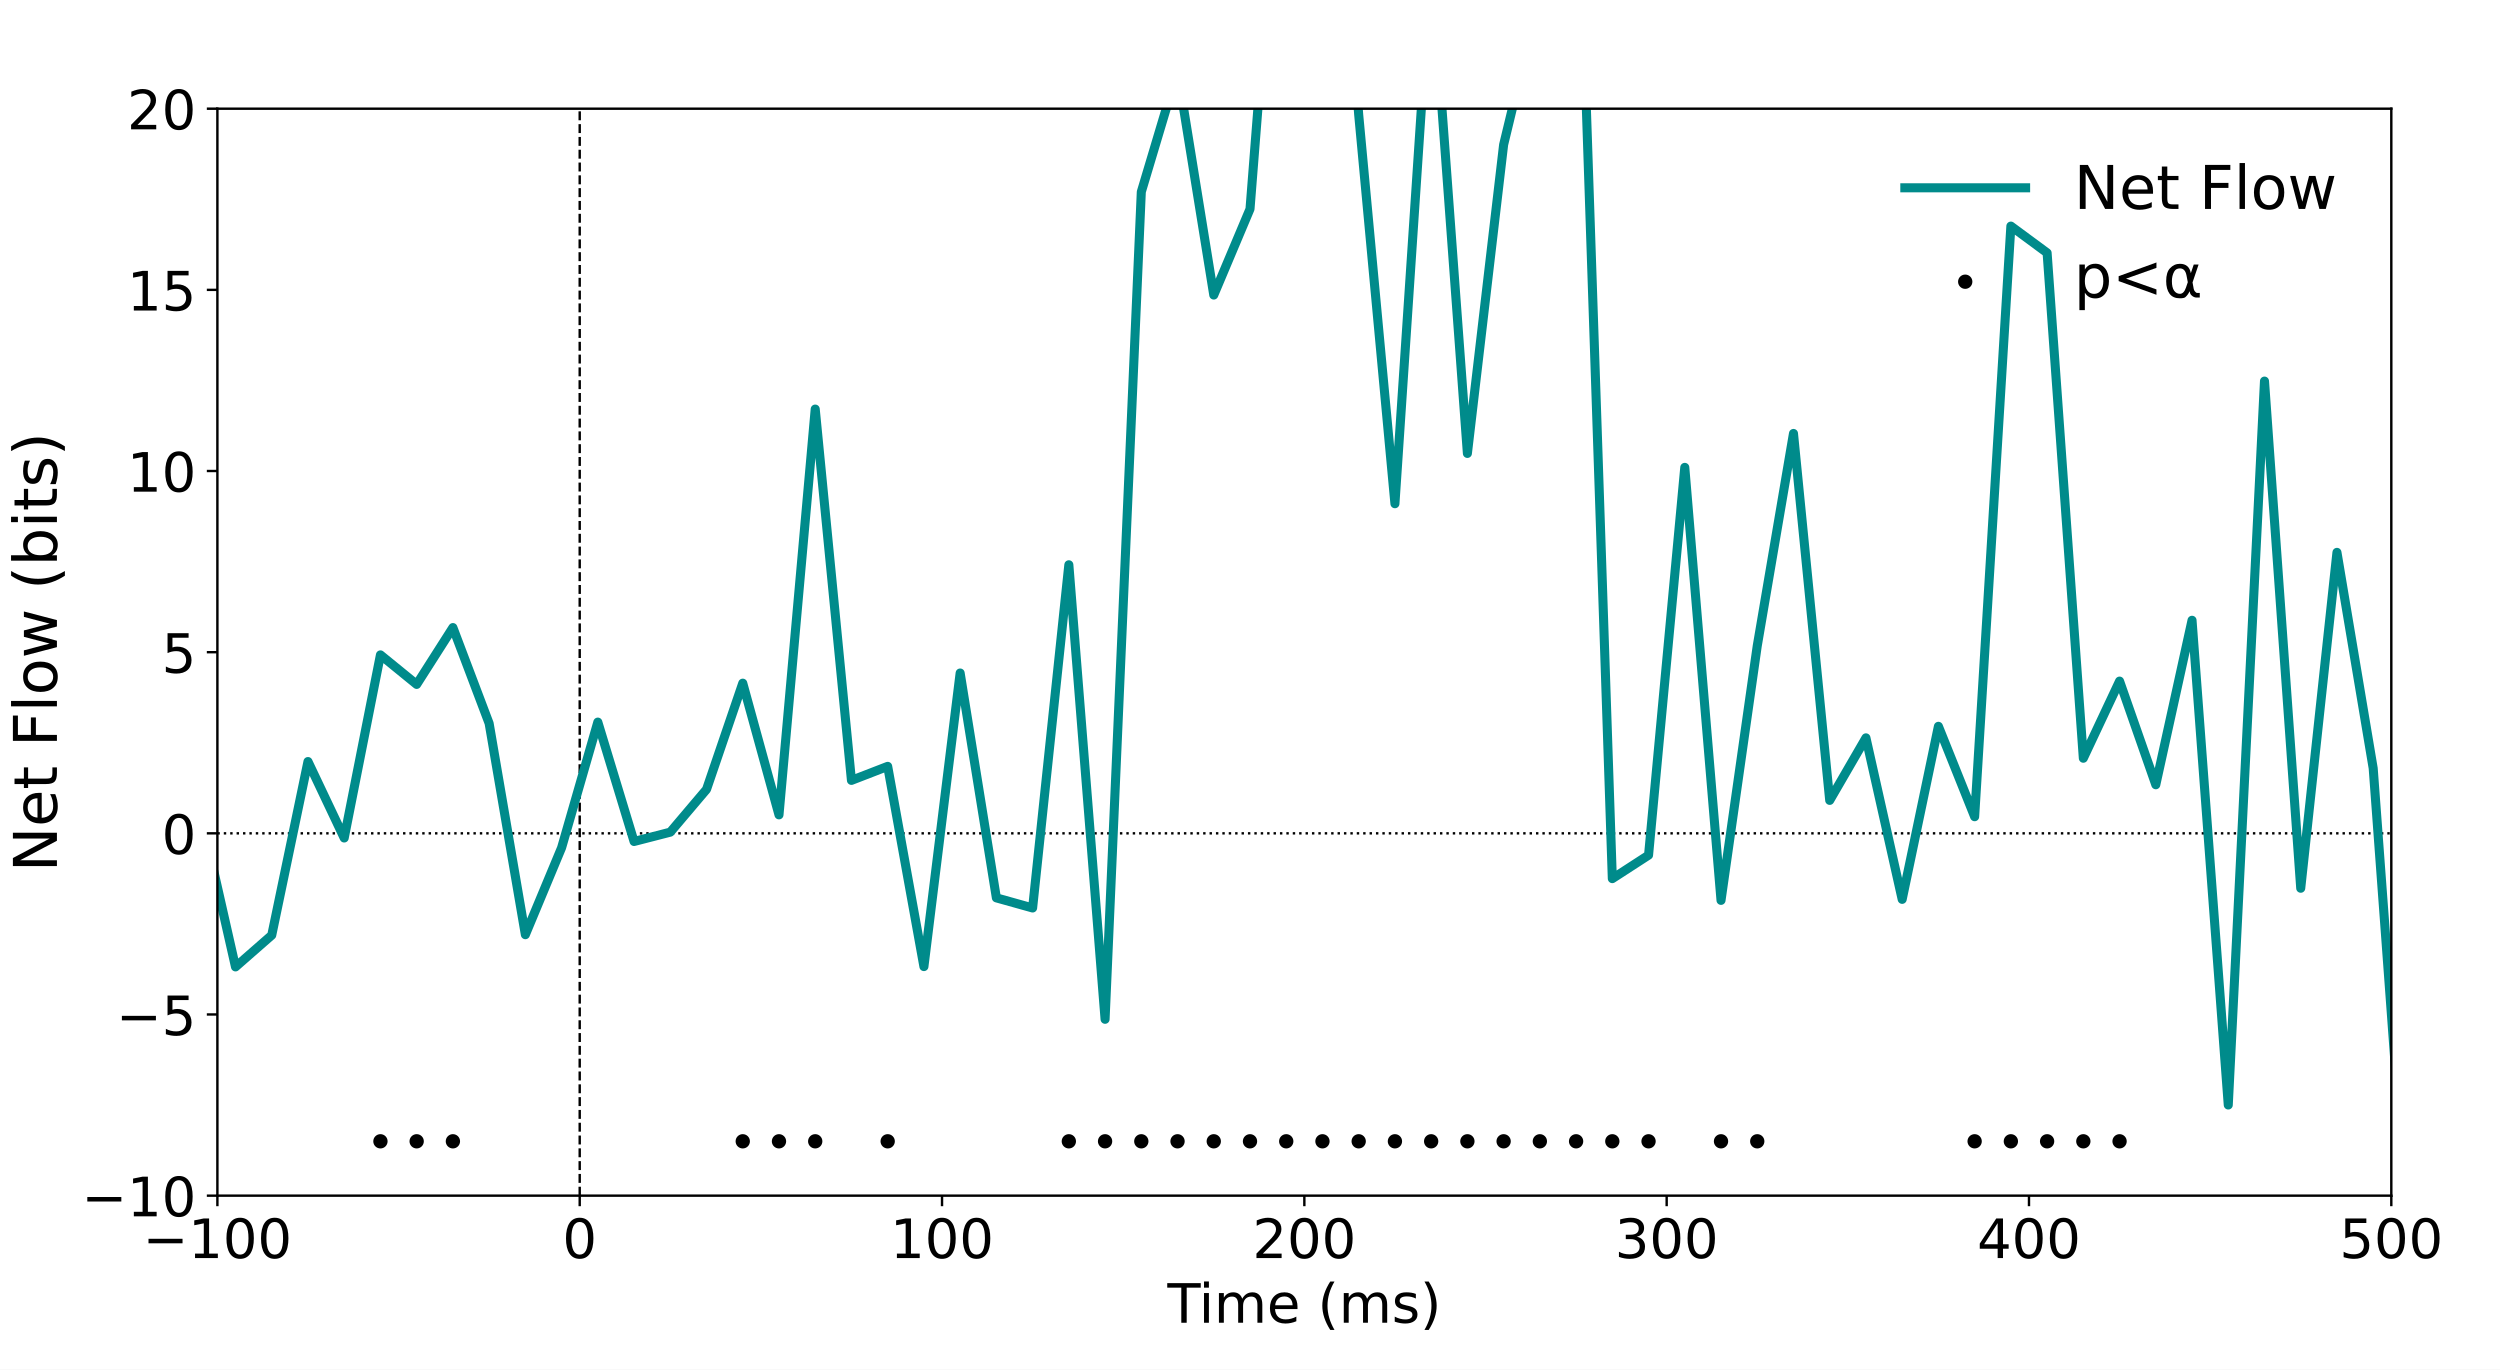
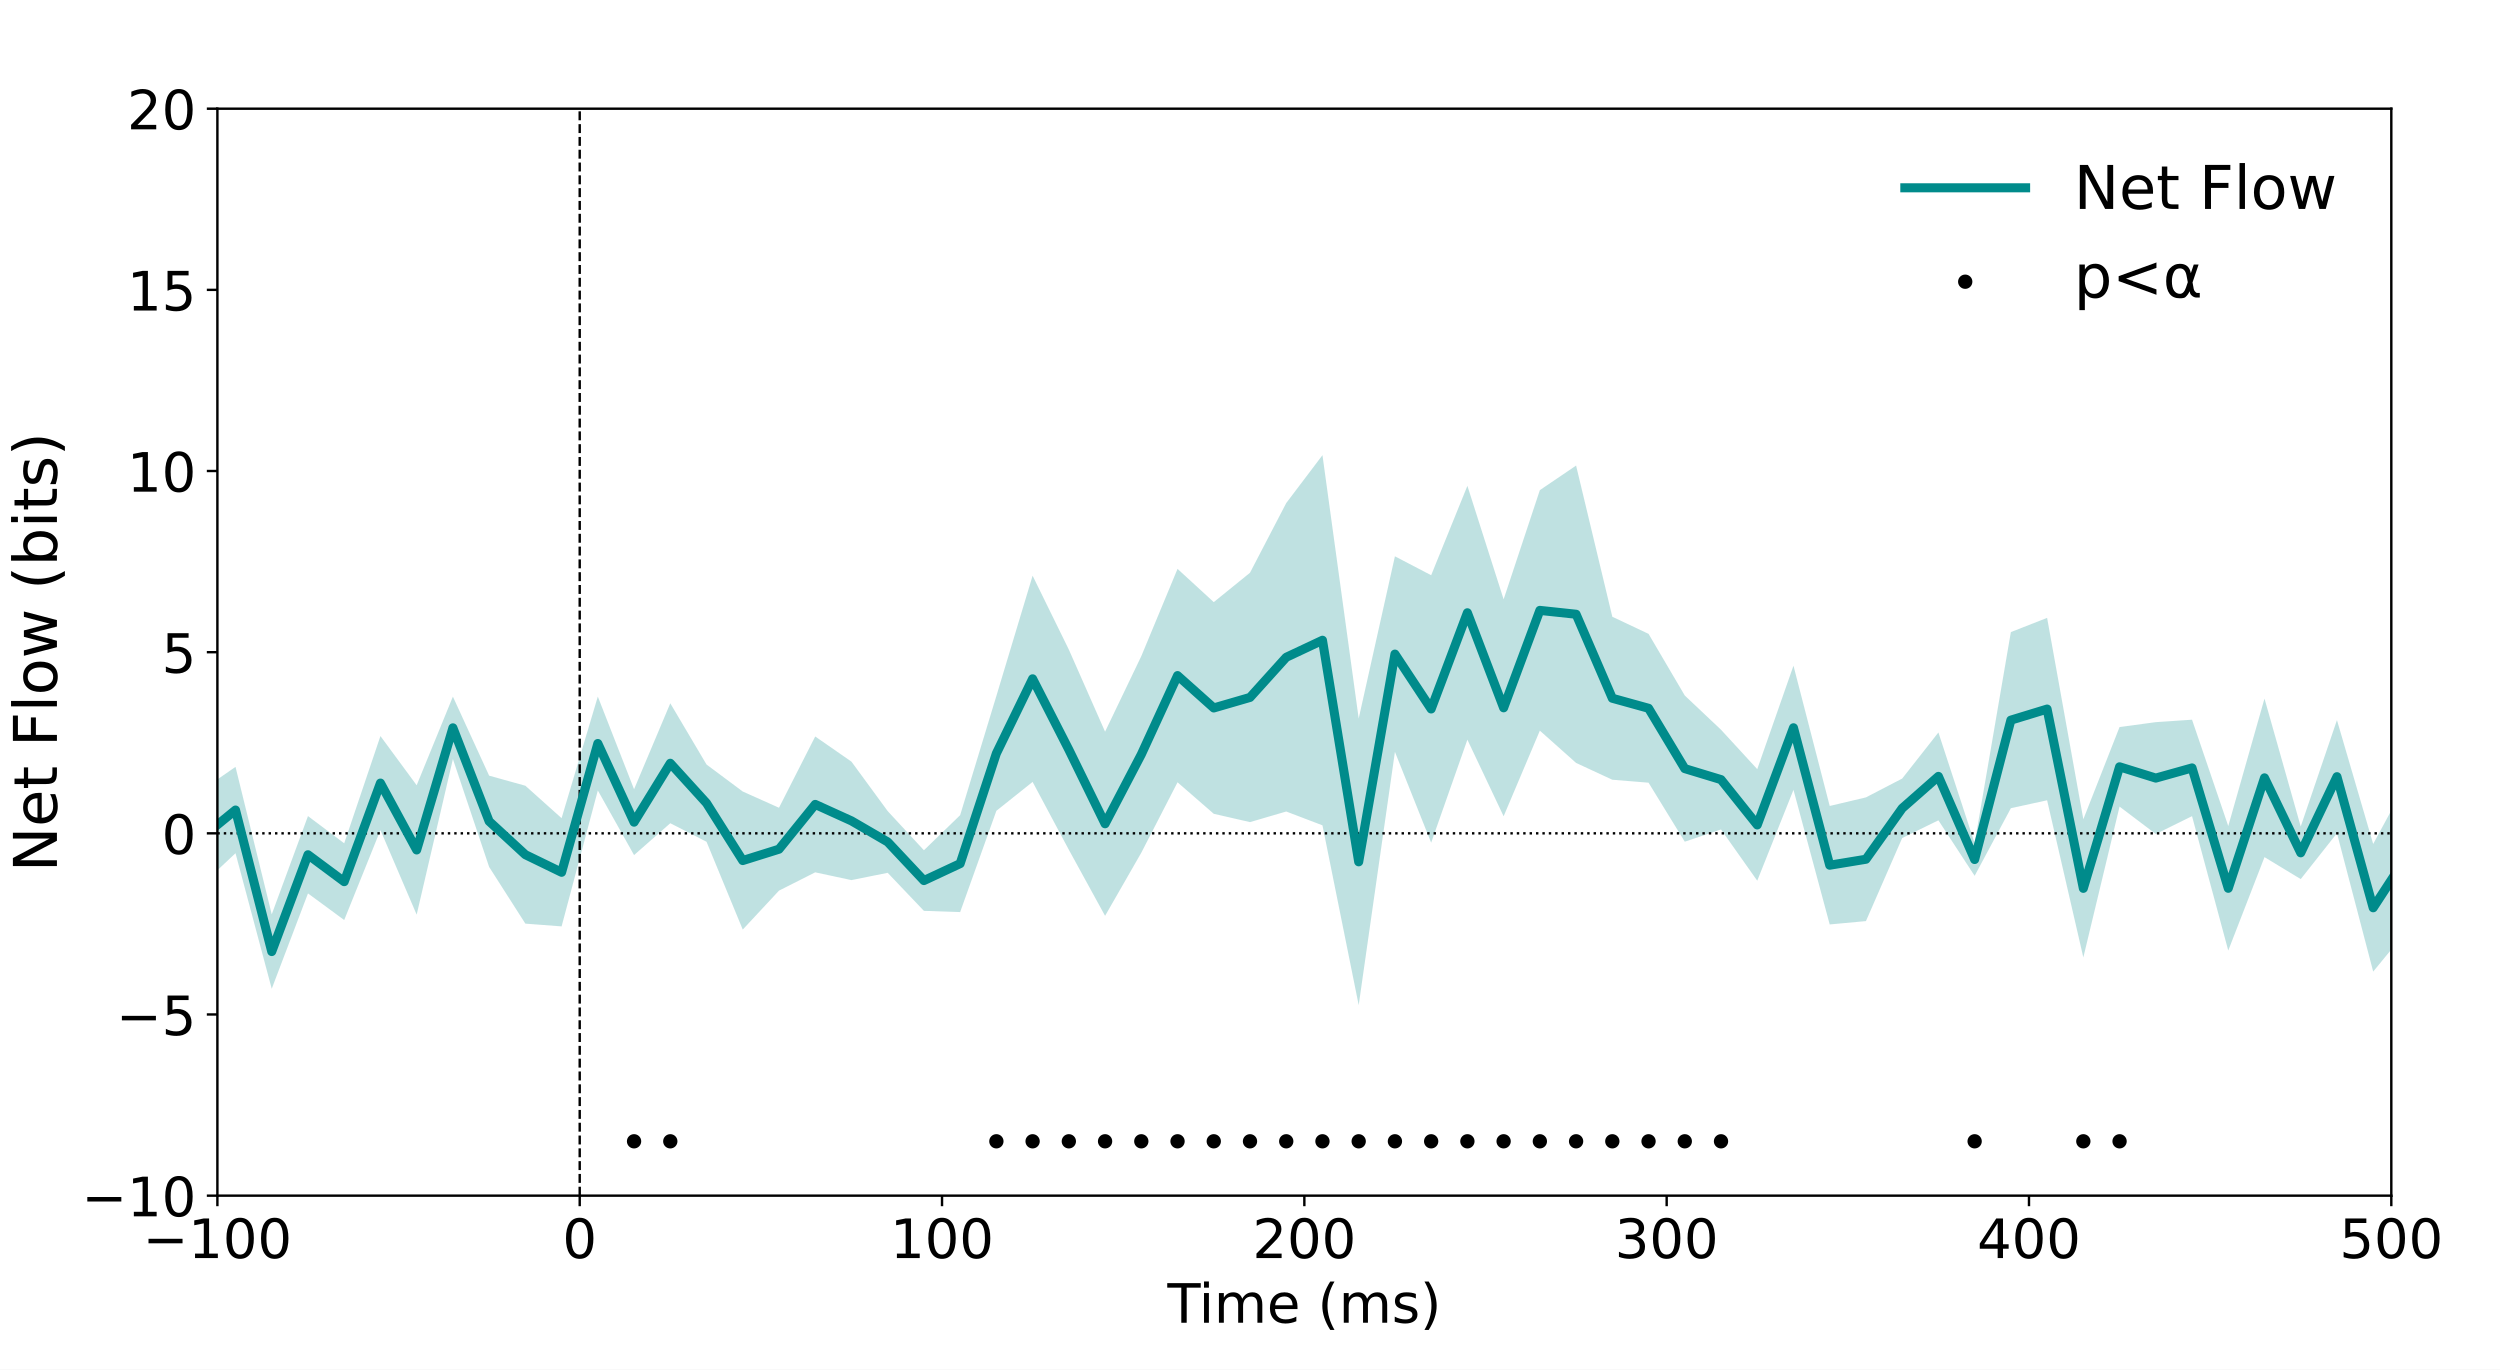
<svg xmlns="http://www.w3.org/2000/svg" xmlns:xlink="http://www.w3.org/1999/xlink" width="828pt" height="453.6pt" viewBox="0 0 828 453.6" version="1.1">
  <defs>
    <style type="text/css">*{stroke-linejoin: round; stroke-linecap: butt}</style>
  </defs>
  <g id="figure_1">
    <g id="patch_1">
      <path d="M 0 453.6  L 828 453.6  L 828 0  L 0 0  z " style="fill: #ffffff" />
    </g>
    <g id="axes_1">
      <g id="patch_2">
        <path d="M 72 396  L 792 396  L 792 36  L 72 36  z " style="fill: #ffffff" />
      </g>
-       <g id="PolyCollection_1" />
+       <g id="PolyCollection_1">
+         <path d="M -42 267.125  L -42 293.521  L -30 290.306  L -18 266.208  L -6 293.18  L 6 321.943  L 18 296.177  L 30 306.026  L 42 248.883  L 54 257.921  L 66 293.856  L 78 282.583  L 90 327.475  L 102 295.898  L 114 304.713  L 126 274.929  L 138 302.934  L 150 251.396  L 162 287.129  L 174 305.91  L 186 306.822  L 198 261.797  L 210 283.206  L 222 272.65  L 234 278.791  L 246 307.876  L 258 294.979  L 270 288.917  L 282 291.492  L 294 289.071  L 306 301.676  L 318 302.082  L 330 268.544  L 342 258.967  L 354 281.442  L 366 303.329  L 378 282.413  L 390 259.098  L 402 269.528  L 414 272.285  L 426 268.769  L 438 273.351  L 450 332.9  L 462 249.022  L 474 279.106  L 486 244.987  L 498 270.347  L 510 241.987  L 522 252.68  L 534 258.249  L 546 259.229  L 558 278.772  L 570 274.718  L 582 291.693  L 594 261.598  L 606 306.176  L 618 305.068  L 630 277.558  L 642 271.693  L 654 290.078  L 666 267.679  L 678 265.052  L 690 317.092  L 702 267.147  L 714 276.226  L 726 270.313  L 738 314.82  L 750 283.883  L 762 291.155  L 774 275.975  L 786 321.788  L 798 307.18  L 810 303.608  L 822 340.394  L 834 296.168  L 846 268.974  L 858 294.67  L 870 270.83  L 882 268.77  L 894 272.87  L 906 266.721  L 918 300.978  L 930 279.32  L 942 252.36  L 954 281.874  L 966 278.068  L 978 292.74  L 990 267.526  L 1002 281.875  L 1014 277.174  L 1026 301.201  L 1038 295.546  L 1050 302.48  L 1062 276.554  L 1074 263.531  L 1086 277.579  L 1098 286.632  L 1110 281.386  L 1122 278.789  L 1134 280.129  L 1146 282.817  L 1146 256.732  L 1146 256.732  L 1134 261.809  L 1122 255.032  L 1110 260.942  L 1098 258.15  L 1086 260.755  L 1074 243.946  L 1062 249.747  L 1050 279.276  L 1038 265.213  L 1026 285.891  L 1014 249.432  L 1002 254.492  L 990 253.197  L 978 250.54  L 966 251.93  L 954 263.004  L 942 229.286  L 930 244.754  L 918 264.989  L 906 246.537  L 894 248.946  L 882 237.845  L 870 237.359  L 858 269.982  L 846 242.795  L 834 255.3  L 822 311.371  L 810 281.118  L 798 257.335  L 786 279.525  L 774 238.502  L 762 273.745  L 750 231.37  L 738 273.587  L 726 238.363  L 714 239.176  L 702 240.786  L 690 271.345  L 678 204.636  L 666 209.345  L 654 279.264  L 642 242.592  L 630 257.861  L 618 264.095  L 606 266.937  L 594 220.481  L 582 254.741  L 570 241.691  L 558 230.357  L 546 209.936  L 534 204.27  L 522 154.195  L 510 162.334  L 498 198.496  L 486 160.913  L 474 190.516  L 462 184.254  L 450 237.966  L 438 150.75  L 426 166.615  L 414 189.691  L 402 199.422  L 390 188.41  L 378 217.316  L 366 242.332  L 354 215.146  L 342 190.677  L 330 230.501  L 318 269.981  L 306 281.607  L 294 268.63  L 282 252.251  L 270 243.922  L 258 267.527  L 246 262.151  L 234 253.208  L 222 232.935  L 210 261.397  L 198 230.7  L 186 270.98  L 174 260.235  L 162 256.896  L 150 230.724  L 138 260.075  L 126 243.783  L 114 279.3  L 102 270.285  L 90 302.832  L 78 253.986  L 66 262.304  L 54 211.125  L 42 212.348  L 30 279.817  L 18 268.207  L 6 296.13  L -6 244.647  L -18 248.068  L -30 261.384  L -42 267.125  z " clip-path="url(#p700c9a5bb1)" style="fill: #008b8b; fill-opacity: 0.25" />
+       </g>
      <g id="matplotlib.axis_1">
        <g id="xtick_1">
          <g id="line2d_1">
            <defs>
-               <path id="m4ec4fee387" d="M 0 0  L 0 3.5  " style="stroke: #000000; stroke-width: 0.8" />
-             </defs>
-             <g>
-               <use xlink:href="#m4ec4fee387" x="72" y="396" style="stroke: #000000; stroke-width: 0.8" />
+               <path id="m02f19182da" d="M 0 0  L 0 3.5  " style="stroke: #000000; stroke-width: 0.8" />
+             </defs>
+             <g>
+               <use xlink:href="#m02f19182da" x="72" y="396" style="stroke: #000000; stroke-width: 0.8" />
            </g>
          </g>
          <g id="text_1">
            <g transform="translate(47.27953 416.6772) scale(0.18 -0.18)">
              <defs>
                <path id="DejaVuSans-2212" d="M 678 2272  L 4684 2272  L 4684 1741  L 678 1741  L 678 2272  z " transform="scale(0.015625)" />
                <path id="DejaVuSans-31" d="M 794 531  L 1825 531  L 1825 4091  L 703 3866  L 703 4441  L 1819 4666  L 2450 4666  L 2450 531  L 3481 531  L 3481 0  L 794 0  L 794 531  z " transform="scale(0.015625)" />
                <path id="DejaVuSans-30" d="M 2034 4250  Q 1547 4250 1301 3770  Q 1056 3291 1056 2328  Q 1056 1369 1301 889  Q 1547 409 2034 409  Q 2525 409 2770 889  Q 3016 1369 3016 2328  Q 3016 3291 2770 3770  Q 2525 4250 2034 4250  z M 2034 4750  Q 2819 4750 3233 4129  Q 3647 3509 3647 2328  Q 3647 1150 3233 529  Q 2819 -91 2034 -91  Q 1250 -91 836 529  Q 422 1150 422 2328  Q 422 3509 836 4129  Q 1250 4750 2034 4750  z " transform="scale(0.015625)" />
              </defs>
              <use xlink:href="#DejaVuSans-2212" />
              <use xlink:href="#DejaVuSans-31" x="83.789" />
              <use xlink:href="#DejaVuSans-30" x="147.412" />
              <use xlink:href="#DejaVuSans-30" x="211.035" />
            </g>
          </g>
        </g>
        <g id="xtick_2">
          <g id="line2d_2">
            <g>
-               <use xlink:href="#m4ec4fee387" x="192" y="396" style="stroke: #000000; stroke-width: 0.8" />
+               <use xlink:href="#m02f19182da" x="192" y="396" style="stroke: #000000; stroke-width: 0.8" />
            </g>
          </g>
          <g id="text_2">
            <g transform="translate(186.2738 416.6772) scale(0.18 -0.18)">
              <use xlink:href="#DejaVuSans-30" />
            </g>
          </g>
        </g>
        <g id="xtick_3">
          <g id="line2d_3">
            <g>
-               <use xlink:href="#m4ec4fee387" x="312" y="396" style="stroke: #000000; stroke-width: 0.8" />
+               <use xlink:href="#m02f19182da" x="312" y="396" style="stroke: #000000; stroke-width: 0.8" />
            </g>
          </g>
          <g id="text_3">
            <g transform="translate(294.8213 416.6772) scale(0.18 -0.18)">
              <use xlink:href="#DejaVuSans-31" />
              <use xlink:href="#DejaVuSans-30" x="63.623" />
              <use xlink:href="#DejaVuSans-30" x="127.246" />
            </g>
          </g>
        </g>
        <g id="xtick_4">
          <g id="line2d_4">
            <g>
-               <use xlink:href="#m4ec4fee387" x="432" y="396" style="stroke: #000000; stroke-width: 0.8" />
+               <use xlink:href="#m02f19182da" x="432" y="396" style="stroke: #000000; stroke-width: 0.8" />
            </g>
          </g>
          <g id="text_4">
            <g transform="translate(414.8213 416.6772) scale(0.18 -0.18)">
              <defs>
                <path id="DejaVuSans-32" d="M 1228 531  L 3431 531  L 3431 0  L 469 0  L 469 531  Q 828 903 1448 1529  Q 2069 2156 2228 2338  Q 2531 2678 2651 2914  Q 2772 3150 2772 3378  Q 2772 3750 2511 3984  Q 2250 4219 1831 4219  Q 1534 4219 1204 4116  Q 875 4013 500 3803  L 500 4441  Q 881 4594 1212 4672  Q 1544 4750 1819 4750  Q 2544 4750 2975 4387  Q 3406 4025 3406 3419  Q 3406 3131 3298 2873  Q 3191 2616 2906 2266  Q 2828 2175 2409 1742  Q 1991 1309 1228 531  z " transform="scale(0.015625)" />
              </defs>
              <use xlink:href="#DejaVuSans-32" />
              <use xlink:href="#DejaVuSans-30" x="63.623" />
              <use xlink:href="#DejaVuSans-30" x="127.246" />
            </g>
          </g>
        </g>
        <g id="xtick_5">
          <g id="line2d_5">
            <g>
-               <use xlink:href="#m4ec4fee387" x="552" y="396" style="stroke: #000000; stroke-width: 0.8" />
+               <use xlink:href="#m02f19182da" x="552" y="396" style="stroke: #000000; stroke-width: 0.8" />
            </g>
          </g>
          <g id="text_5">
            <g transform="translate(534.8212 416.6772) scale(0.18 -0.18)">
              <defs>
                <path id="DejaVuSans-33" d="M 2597 2516  Q 3050 2419 3304 2112  Q 3559 1806 3559 1356  Q 3559 666 3084 287  Q 2609 -91 1734 -91  Q 1441 -91 1130 -33  Q 819 25 488 141  L 488 750  Q 750 597 1062 519  Q 1375 441 1716 441  Q 2309 441 2620 675  Q 2931 909 2931 1356  Q 2931 1769 2642 2001  Q 2353 2234 1838 2234  L 1294 2234  L 1294 2753  L 1863 2753  Q 2328 2753 2575 2939  Q 2822 3125 2822 3475  Q 2822 3834 2567 4026  Q 2313 4219 1838 4219  Q 1578 4219 1281 4162  Q 984 4106 628 3988  L 628 4550  Q 988 4650 1302 4700  Q 1616 4750 1894 4750  Q 2613 4750 3031 4423  Q 3450 4097 3450 3541  Q 3450 3153 3228 2886  Q 3006 2619 2597 2516  z " transform="scale(0.015625)" />
              </defs>
              <use xlink:href="#DejaVuSans-33" />
              <use xlink:href="#DejaVuSans-30" x="63.623" />
              <use xlink:href="#DejaVuSans-30" x="127.246" />
            </g>
          </g>
        </g>
        <g id="xtick_6">
          <g id="line2d_6">
            <g>
-               <use xlink:href="#m4ec4fee387" x="672" y="396" style="stroke: #000000; stroke-width: 0.8" />
+               <use xlink:href="#m02f19182da" x="672" y="396" style="stroke: #000000; stroke-width: 0.8" />
            </g>
          </g>
          <g id="text_6">
            <g transform="translate(654.8212 416.6772) scale(0.18 -0.18)">
              <defs>
                <path id="DejaVuSans-34" d="M 2419 4116  L 825 1625  L 2419 1625  L 2419 4116  z M 2253 4666  L 3047 4666  L 3047 1625  L 3713 1625  L 3713 1100  L 3047 1100  L 3047 0  L 2419 0  L 2419 1100  L 313 1100  L 313 1709  L 2253 4666  z " transform="scale(0.015625)" />
              </defs>
              <use xlink:href="#DejaVuSans-34" />
              <use xlink:href="#DejaVuSans-30" x="63.623" />
              <use xlink:href="#DejaVuSans-30" x="127.246" />
            </g>
          </g>
        </g>
        <g id="xtick_7">
          <g id="line2d_7">
            <g>
-               <use xlink:href="#m4ec4fee387" x="792" y="396" style="stroke: #000000; stroke-width: 0.8" />
+               <use xlink:href="#m02f19182da" x="792" y="396" style="stroke: #000000; stroke-width: 0.8" />
            </g>
          </g>
          <g id="text_7">
            <g transform="translate(774.8212 416.6772) scale(0.18 -0.18)">
              <defs>
                <path id="DejaVuSans-35" d="M 691 4666  L 3169 4666  L 3169 4134  L 1269 4134  L 1269 2991  Q 1406 3038 1543 3061  Q 1681 3084 1819 3084  Q 2600 3084 3056 2656  Q 3513 2228 3513 1497  Q 3513 744 3044 326  Q 2575 -91 1722 -91  Q 1428 -91 1123 -41  Q 819 9 494 109  L 494 744  Q 775 591 1075 516  Q 1375 441 1709 441  Q 2250 441 2565 725  Q 2881 1009 2881 1497  Q 2881 1984 2565 2268  Q 2250 2553 1709 2553  Q 1456 2553 1204 2497  Q 953 2441 691 2322  L 691 4666  z " transform="scale(0.015625)" />
              </defs>
              <use xlink:href="#DejaVuSans-35" />
              <use xlink:href="#DejaVuSans-30" x="63.623" />
              <use xlink:href="#DejaVuSans-30" x="127.246" />
            </g>
          </g>
        </g>
        <g id="text_8">
          <g transform="translate(386.6414 438.0978) scale(0.18 -0.18)">
            <defs>
              <path id="DejaVuSans-54" d="M -19 4666  L 3928 4666  L 3928 4134  L 2272 4134  L 2272 0  L 1638 0  L 1638 4134  L -19 4134  L -19 4666  z " transform="scale(0.015625)" />
              <path id="DejaVuSans-69" d="M 603 3500  L 1178 3500  L 1178 0  L 603 0  L 603 3500  z M 603 4863  L 1178 4863  L 1178 4134  L 603 4134  L 603 4863  z " transform="scale(0.015625)" />
              <path id="DejaVuSans-6d" d="M 3328 2828  Q 3544 3216 3844 3400  Q 4144 3584 4550 3584  Q 5097 3584 5394 3201  Q 5691 2819 5691 2113  L 5691 0  L 5113 0  L 5113 2094  Q 5113 2597 4934 2840  Q 4756 3084 4391 3084  Q 3944 3084 3684 2787  Q 3425 2491 3425 1978  L 3425 0  L 2847 0  L 2847 2094  Q 2847 2600 2669 2842  Q 2491 3084 2119 3084  Q 1678 3084 1418 2786  Q 1159 2488 1159 1978  L 1159 0  L 581 0  L 581 3500  L 1159 3500  L 1159 2956  Q 1356 3278 1631 3431  Q 1906 3584 2284 3584  Q 2666 3584 2933 3390  Q 3200 3197 3328 2828  z " transform="scale(0.015625)" />
              <path id="DejaVuSans-65" d="M 3597 1894  L 3597 1613  L 953 1613  Q 991 1019 1311 708  Q 1631 397 2203 397  Q 2534 397 2845 478  Q 3156 559 3463 722  L 3463 178  Q 3153 47 2828 -22  Q 2503 -91 2169 -91  Q 1331 -91 842 396  Q 353 884 353 1716  Q 353 2575 817 3079  Q 1281 3584 2069 3584  Q 2775 3584 3186 3129  Q 3597 2675 3597 1894  z M 3022 2063  Q 3016 2534 2758 2815  Q 2500 3097 2075 3097  Q 1594 3097 1305 2825  Q 1016 2553 972 2059  L 3022 2063  z " transform="scale(0.015625)" />
              <path id="DejaVuSans-20" transform="scale(0.015625)" />
              <path id="DejaVuSans-28" d="M 1984 4856  Q 1566 4138 1362 3434  Q 1159 2731 1159 2009  Q 1159 1288 1364 580  Q 1569 -128 1984 -844  L 1484 -844  Q 1016 -109 783 600  Q 550 1309 550 2009  Q 550 2706 781 3412  Q 1013 4119 1484 4856  L 1984 4856  z " transform="scale(0.015625)" />
              <path id="DejaVuSans-73" d="M 2834 3397  L 2834 2853  Q 2591 2978 2328 3040  Q 2066 3103 1784 3103  Q 1356 3103 1142 2972  Q 928 2841 928 2578  Q 928 2378 1081 2264  Q 1234 2150 1697 2047  L 1894 2003  Q 2506 1872 2764 1633  Q 3022 1394 3022 966  Q 3022 478 2636 193  Q 2250 -91 1575 -91  Q 1294 -91 989 -36  Q 684 19 347 128  L 347 722  Q 666 556 975 473  Q 1284 391 1588 391  Q 1994 391 2212 530  Q 2431 669 2431 922  Q 2431 1156 2273 1281  Q 2116 1406 1581 1522  L 1381 1569  Q 847 1681 609 1914  Q 372 2147 372 2553  Q 372 3047 722 3315  Q 1072 3584 1716 3584  Q 2034 3584 2315 3537  Q 2597 3491 2834 3397  z " transform="scale(0.015625)" />
              <path id="DejaVuSans-29" d="M 513 4856  L 1013 4856  Q 1481 4119 1714 3412  Q 1947 2706 1947 2009  Q 1947 1309 1714 600  Q 1481 -109 1013 -844  L 513 -844  Q 928 -128 1133 580  Q 1338 1288 1338 2009  Q 1338 2731 1133 3434  Q 928 4138 513 4856  z " transform="scale(0.015625)" />
            </defs>
            <use xlink:href="#DejaVuSans-54" />
            <use xlink:href="#DejaVuSans-69" x="57.959" />
            <use xlink:href="#DejaVuSans-6d" x="85.742" />
            <use xlink:href="#DejaVuSans-65" x="183.154" />
            <use xlink:href="#DejaVuSans-20" x="244.678" />
            <use xlink:href="#DejaVuSans-28" x="276.465" />
            <use xlink:href="#DejaVuSans-6d" x="315.479" />
            <use xlink:href="#DejaVuSans-73" x="412.891" />
            <use xlink:href="#DejaVuSans-29" x="464.99" />
          </g>
        </g>
      </g>
      <g id="matplotlib.axis_2">
        <g id="ytick_1">
          <g id="line2d_8">
            <defs>
-               <path id="me3eb07493f" d="M 0 0  L -3.5 0  " style="stroke: #000000; stroke-width: 0.8" />
-             </defs>
-             <g>
-               <use xlink:href="#me3eb07493f" x="72" y="396" style="stroke: #000000; stroke-width: 0.8" />
+               <path id="mfccc5f0a11" d="M 0 0  L -3.5 0  " style="stroke: #000000; stroke-width: 0.8" />
+             </defs>
+             <g>
+               <use xlink:href="#mfccc5f0a11" x="72" y="396" style="stroke: #000000; stroke-width: 0.8" />
            </g>
          </g>
          <g id="text_9">
            <g transform="translate(27.01156 402.8386) scale(0.18 -0.18)">
              <use xlink:href="#DejaVuSans-2212" />
              <use xlink:href="#DejaVuSans-31" x="83.789" />
              <use xlink:href="#DejaVuSans-30" x="147.412" />
            </g>
          </g>
        </g>
        <g id="ytick_2">
          <g id="line2d_9">
            <g>
-               <use xlink:href="#me3eb07493f" x="72" y="336" style="stroke: #000000; stroke-width: 0.8" />
+               <use xlink:href="#mfccc5f0a11" x="72" y="336" style="stroke: #000000; stroke-width: 0.8" />
            </g>
          </g>
          <g id="text_10">
            <g transform="translate(38.46406 342.8386) scale(0.18 -0.18)">
              <use xlink:href="#DejaVuSans-2212" />
              <use xlink:href="#DejaVuSans-35" x="83.789" />
            </g>
          </g>
        </g>
        <g id="ytick_3">
          <g id="line2d_10">
            <g>
-               <use xlink:href="#me3eb07493f" x="72" y="276" style="stroke: #000000; stroke-width: 0.8" />
+               <use xlink:href="#mfccc5f0a11" x="72" y="276" style="stroke: #000000; stroke-width: 0.8" />
            </g>
          </g>
          <g id="text_11">
            <g transform="translate(53.5475 282.8386) scale(0.18 -0.18)">
              <use xlink:href="#DejaVuSans-30" />
            </g>
          </g>
        </g>
        <g id="ytick_4">
          <g id="line2d_11">
            <g>
-               <use xlink:href="#me3eb07493f" x="72" y="216" style="stroke: #000000; stroke-width: 0.8" />
+               <use xlink:href="#mfccc5f0a11" x="72" y="216" style="stroke: #000000; stroke-width: 0.8" />
            </g>
          </g>
          <g id="text_12">
            <g transform="translate(53.5475 222.8386) scale(0.18 -0.18)">
              <use xlink:href="#DejaVuSans-35" />
            </g>
          </g>
        </g>
        <g id="ytick_5">
          <g id="line2d_12">
            <g>
-               <use xlink:href="#me3eb07493f" x="72" y="156" style="stroke: #000000; stroke-width: 0.8" />
+               <use xlink:href="#mfccc5f0a11" x="72" y="156" style="stroke: #000000; stroke-width: 0.8" />
            </g>
          </g>
          <g id="text_13">
            <g transform="translate(42.095 162.8386) scale(0.18 -0.18)">
              <use xlink:href="#DejaVuSans-31" />
              <use xlink:href="#DejaVuSans-30" x="63.623" />
            </g>
          </g>
        </g>
        <g id="ytick_6">
          <g id="line2d_13">
            <g>
-               <use xlink:href="#me3eb07493f" x="72" y="96" style="stroke: #000000; stroke-width: 0.8" />
+               <use xlink:href="#mfccc5f0a11" x="72" y="96" style="stroke: #000000; stroke-width: 0.8" />
            </g>
          </g>
          <g id="text_14">
            <g transform="translate(42.095 102.8386) scale(0.18 -0.18)">
              <use xlink:href="#DejaVuSans-31" />
              <use xlink:href="#DejaVuSans-35" x="63.623" />
            </g>
          </g>
        </g>
        <g id="ytick_7">
          <g id="line2d_14">
            <g>
-               <use xlink:href="#me3eb07493f" x="72" y="36" style="stroke: #000000; stroke-width: 0.8" />
+               <use xlink:href="#mfccc5f0a11" x="72" y="36" style="stroke: #000000; stroke-width: 0.8" />
            </g>
          </g>
          <g id="text_15">
            <g transform="translate(42.095 42.83859) scale(0.18 -0.18)">
              <use xlink:href="#DejaVuSans-32" />
              <use xlink:href="#DejaVuSans-30" x="63.623" />
            </g>
          </g>
        </g>
        <g id="text_16">
          <g transform="translate(18.85219 288.7969) rotate(-90) scale(0.2 -0.2)">
            <defs>
              <path id="DejaVuSans-4e" d="M 628 4666  L 1478 4666  L 3547 763  L 3547 4666  L 4159 4666  L 4159 0  L 3309 0  L 1241 3903  L 1241 0  L 628 0  L 628 4666  z " transform="scale(0.015625)" />
              <path id="DejaVuSans-74" d="M 1172 4494  L 1172 3500  L 2356 3500  L 2356 3053  L 1172 3053  L 1172 1153  Q 1172 725 1289 603  Q 1406 481 1766 481  L 2356 481  L 2356 0  L 1766 0  Q 1100 0 847 248  Q 594 497 594 1153  L 594 3053  L 172 3053  L 172 3500  L 594 3500  L 594 4494  L 1172 4494  z " transform="scale(0.015625)" />
              <path id="DejaVuSans-46" d="M 628 4666  L 3309 4666  L 3309 4134  L 1259 4134  L 1259 2759  L 3109 2759  L 3109 2228  L 1259 2228  L 1259 0  L 628 0  L 628 4666  z " transform="scale(0.015625)" />
              <path id="DejaVuSans-6c" d="M 603 4863  L 1178 4863  L 1178 0  L 603 0  L 603 4863  z " transform="scale(0.015625)" />
              <path id="DejaVuSans-6f" d="M 1959 3097  Q 1497 3097 1228 2736  Q 959 2375 959 1747  Q 959 1119 1226 758  Q 1494 397 1959 397  Q 2419 397 2687 759  Q 2956 1122 2956 1747  Q 2956 2369 2687 2733  Q 2419 3097 1959 3097  z M 1959 3584  Q 2709 3584 3137 3096  Q 3566 2609 3566 1747  Q 3566 888 3137 398  Q 2709 -91 1959 -91  Q 1206 -91 779 398  Q 353 888 353 1747  Q 353 2609 779 3096  Q 1206 3584 1959 3584  z " transform="scale(0.015625)" />
              <path id="DejaVuSans-77" d="M 269 3500  L 844 3500  L 1563 769  L 2278 3500  L 2956 3500  L 3675 769  L 4391 3500  L 4966 3500  L 4050 0  L 3372 0  L 2619 2869  L 1863 0  L 1184 0  L 269 3500  z " transform="scale(0.015625)" />
              <path id="DejaVuSans-62" d="M 3116 1747  Q 3116 2381 2855 2742  Q 2594 3103 2138 3103  Q 1681 3103 1420 2742  Q 1159 2381 1159 1747  Q 1159 1113 1420 752  Q 1681 391 2138 391  Q 2594 391 2855 752  Q 3116 1113 3116 1747  z M 1159 2969  Q 1341 3281 1617 3432  Q 1894 3584 2278 3584  Q 2916 3584 3314 3078  Q 3713 2572 3713 1747  Q 3713 922 3314 415  Q 2916 -91 2278 -91  Q 1894 -91 1617 61  Q 1341 213 1159 525  L 1159 0  L 581 0  L 581 4863  L 1159 4863  L 1159 2969  z " transform="scale(0.015625)" />
            </defs>
            <use xlink:href="#DejaVuSans-4e" />
            <use xlink:href="#DejaVuSans-65" x="74.805" />
            <use xlink:href="#DejaVuSans-74" x="136.328" />
            <use xlink:href="#DejaVuSans-20" x="175.537" />
            <use xlink:href="#DejaVuSans-46" x="207.324" />
            <use xlink:href="#DejaVuSans-6c" x="264.844" />
            <use xlink:href="#DejaVuSans-6f" x="292.627" />
            <use xlink:href="#DejaVuSans-77" x="353.809" />
            <use xlink:href="#DejaVuSans-20" x="435.596" />
            <use xlink:href="#DejaVuSans-28" x="467.383" />
            <use xlink:href="#DejaVuSans-62" x="506.396" />
            <use xlink:href="#DejaVuSans-69" x="569.873" />
            <use xlink:href="#DejaVuSans-74" x="597.656" />
            <use xlink:href="#DejaVuSans-73" x="636.865" />
            <use xlink:href="#DejaVuSans-29" x="688.965" />
          </g>
        </g>
      </g>
      <g id="line2d_15">
-         <path d="M 192 396  L 192 36  " clip-path="url(#p82de690c40)" style="fill: none; stroke-dasharray: 2.96,1.28; stroke-dashoffset: 0; stroke: #000000; stroke-width: 0.8" />
+         <path d="M 192 396  L 192 36  " clip-path="url(#p700c9a5bb1)" style="fill: none; stroke-dasharray: 2.96,1.28; stroke-dashoffset: 0; stroke: #000000; stroke-width: 0.8" />
      </g>
      <g id="line2d_16">
-         <path d="M 72 276  L 792 276  " clip-path="url(#p82de690c40)" style="fill: none; stroke-dasharray: 0.8,1.32; stroke-dashoffset: 0; stroke: #000000; stroke-width: 0.8" />
+         <path d="M 72 276  L 792 276  " clip-path="url(#p700c9a5bb1)" style="fill: none; stroke-dasharray: 0.8,1.32; stroke-dashoffset: 0; stroke: #000000; stroke-width: 0.8" />
      </g>
      <g id="line2d_17">
-         <path d="M -1 322.701  L 6 283.559  L 18 285.209  L 30 321.6  L 42 286.21  L 54 180.052  L 66 267.339  L 78 320.237  L 90 309.735  L 102 252.223  L 114 277.542  L 126 216.9  L 138 226.673  L 150 207.852  L 162 239.577  L 174 309.566  L 186 280.767  L 198 239.164  L 210 278.698  L 222 275.608  L 234 261.445  L 246 226.268  L 258 269.882  L 270 135.488  L 282 258.461  L 294 253.818  L 306 320.132  L 318 222.903  L 330 297.369  L 342 300.725  L 354 187.055  L 366 337.588  L 378 63.554  L 390 23.464  L 402 97.715  L 414 69.232  L 419.521 -1  M 446.998 -1  L 450 37.988  L 462 166.834  L 473.224 -1  M 474.855 -1  L 486 150.173  L 498 47.918  L 509.824 -1  M 524.157 -1  L 534 291.002  L 546 283.226  L 558 154.796  L 570 298.2  L 582 213.919  L 594 143.565  L 606 265.087  L 618 244.379  L 630 297.863  L 642 240.558  L 654 270.495  L 666 74.887  L 678 83.742  L 690 251.127  L 702 225.583  L 714 259.907  L 726 205.437  L 738 365.974  L 750 126.222  L 762 294.189  L 774 182.945  L 786 254.446  L 798 416.588  L 810 338.531  L 822 337.72  L 829 359.841  " clip-path="url(#p82de690c40)" style="fill: none; stroke: #008b8b; stroke-width: 3; stroke-linecap: square" />
+         <path d="M -1 285.631  L 6 309.036  L 18 282.192  L 30 292.921  L 42 230.616  L 54 234.523  L 66 278.08  L 78 268.284  L 90 315.153  L 102 283.091  L 114 292.006  L 126 259.356  L 138 281.504  L 150 241.06  L 162 272.013  L 174 283.073  L 186 288.901  L 198 246.249  L 210 272.301  L 222 252.793  L 234 266  L 246 285.013  L 258 281.253  L 270 266.419  L 282 271.871  L 294 278.85  L 306 291.641  L 318 286.031  L 330 249.523  L 342 224.822  L 354 248.294  L 366 272.83  L 378 249.864  L 390 223.754  L 402 234.475  L 414 230.988  L 426 217.692  L 438 212.051  L 450 285.433  L 462 216.638  L 474 234.811  L 486 202.95  L 498 234.422  L 510 202.16  L 522 203.438  L 534 231.259  L 546 234.582  L 558 254.564  L 570 258.205  L 582 273.217  L 594 241.039  L 606 286.557  L 618 284.582  L 630 267.71  L 642 257.142  L 654 284.671  L 666 238.512  L 678 234.844  L 690 294.218  L 702 253.967  L 714 257.701  L 726 254.338  L 738 294.203  L 750 257.627  L 762 282.45  L 774 257.238  L 786 300.657  L 798 282.257  L 810 292.363  L 822 325.883  L 829 296.629  " clip-path="url(#p700c9a5bb1)" style="fill: none; stroke: #008b8b; stroke-width: 3; stroke-linecap: square" />
      </g>
      <g id="patch_3">
        <path d="M 72 396  L 72 36  " style="fill: none; stroke: #000000; stroke-width: 0.8; stroke-linejoin: miter; stroke-linecap: square" />
      </g>
      <g id="patch_4">
        <path d="M 792 396  L 792 36  " style="fill: none; stroke: #000000; stroke-width: 0.8; stroke-linejoin: miter; stroke-linecap: square" />
      </g>
      <g id="patch_5">
        <path d="M 72 396  L 792 396  " style="fill: none; stroke: #000000; stroke-width: 0.8; stroke-linejoin: miter; stroke-linecap: square" />
      </g>
      <g id="patch_6">
        <path d="M 72 36  L 792 36  " style="fill: none; stroke: #000000; stroke-width: 0.8; stroke-linejoin: miter; stroke-linecap: square" />
      </g>
      <g id="PathCollection_1">
        <defs>
-           <path id="mc2e423202a" d="M 0 1.871  C 0.496 1.871 0.972 1.674 1.323 1.323  C 1.674 0.972 1.871 0.496 1.871 0  C 1.871 -0.496 1.674 -0.972 1.323 -1.323  C 0.972 -1.674 0.496 -1.871 0 -1.871  C -0.496 -1.871 -0.972 -1.674 -1.323 -1.323  C -1.674 -0.972 -1.871 -0.496 -1.871 0  C -1.871 0.496 -1.674 0.972 -1.323 1.323  C -0.972 1.674 -0.496 1.871 0 1.871  z " style="stroke: #000000" />
+           <path id="mffaf0a0f25" d="M 0 1.871  C 0.496 1.871 0.972 1.674 1.323 1.323  C 1.674 0.972 1.871 0.496 1.871 0  C 1.871 -0.496 1.674 -0.972 1.323 -1.323  C 0.972 -1.674 0.496 -1.871 0 -1.871  C -0.496 -1.871 -0.972 -1.674 -1.323 -1.323  C -1.674 -0.972 -1.871 -0.496 -1.871 0  C -1.871 0.496 -1.674 0.972 -1.323 1.323  C -0.972 1.674 -0.496 1.871 0 1.871  z " style="stroke: #000000" />
        </defs>
-         <g clip-path="url(#p82de690c40)">
-           <use xlink:href="#mc2e423202a" x="126" y="378" style="stroke: #000000" />
-           <use xlink:href="#mc2e423202a" x="138" y="378" style="stroke: #000000" />
-           <use xlink:href="#mc2e423202a" x="150" y="378" style="stroke: #000000" />
-           <use xlink:href="#mc2e423202a" x="246" y="378" style="stroke: #000000" />
-           <use xlink:href="#mc2e423202a" x="258" y="378" style="stroke: #000000" />
-           <use xlink:href="#mc2e423202a" x="270" y="378" style="stroke: #000000" />
-           <use xlink:href="#mc2e423202a" x="294" y="378" style="stroke: #000000" />
-           <use xlink:href="#mc2e423202a" x="354" y="378" style="stroke: #000000" />
-           <use xlink:href="#mc2e423202a" x="366" y="378" style="stroke: #000000" />
-           <use xlink:href="#mc2e423202a" x="378" y="378" style="stroke: #000000" />
-           <use xlink:href="#mc2e423202a" x="390" y="378" style="stroke: #000000" />
-           <use xlink:href="#mc2e423202a" x="402" y="378" style="stroke: #000000" />
-           <use xlink:href="#mc2e423202a" x="414" y="378" style="stroke: #000000" />
-           <use xlink:href="#mc2e423202a" x="426" y="378" style="stroke: #000000" />
-           <use xlink:href="#mc2e423202a" x="438" y="378" style="stroke: #000000" />
-           <use xlink:href="#mc2e423202a" x="450" y="378" style="stroke: #000000" />
-           <use xlink:href="#mc2e423202a" x="462" y="378" style="stroke: #000000" />
-           <use xlink:href="#mc2e423202a" x="474" y="378" style="stroke: #000000" />
-           <use xlink:href="#mc2e423202a" x="486" y="378" style="stroke: #000000" />
-           <use xlink:href="#mc2e423202a" x="498" y="378" style="stroke: #000000" />
-           <use xlink:href="#mc2e423202a" x="510" y="378" style="stroke: #000000" />
-           <use xlink:href="#mc2e423202a" x="522" y="378" style="stroke: #000000" />
-           <use xlink:href="#mc2e423202a" x="534" y="378" style="stroke: #000000" />
-           <use xlink:href="#mc2e423202a" x="546" y="378" style="stroke: #000000" />
-           <use xlink:href="#mc2e423202a" x="570" y="378" style="stroke: #000000" />
-           <use xlink:href="#mc2e423202a" x="582" y="378" style="stroke: #000000" />
-           <use xlink:href="#mc2e423202a" x="654" y="378" style="stroke: #000000" />
-           <use xlink:href="#mc2e423202a" x="666" y="378" style="stroke: #000000" />
-           <use xlink:href="#mc2e423202a" x="678" y="378" style="stroke: #000000" />
-           <use xlink:href="#mc2e423202a" x="690" y="378" style="stroke: #000000" />
-           <use xlink:href="#mc2e423202a" x="702" y="378" style="stroke: #000000" />
+         <g clip-path="url(#p700c9a5bb1)">
+           <use xlink:href="#mffaf0a0f25" x="42" y="378" style="stroke: #000000" />
+           <use xlink:href="#mffaf0a0f25" x="54" y="378" style="stroke: #000000" />
+           <use xlink:href="#mffaf0a0f25" x="210" y="378" style="stroke: #000000" />
+           <use xlink:href="#mffaf0a0f25" x="222" y="378" style="stroke: #000000" />
+           <use xlink:href="#mffaf0a0f25" x="330" y="378" style="stroke: #000000" />
+           <use xlink:href="#mffaf0a0f25" x="342" y="378" style="stroke: #000000" />
+           <use xlink:href="#mffaf0a0f25" x="354" y="378" style="stroke: #000000" />
+           <use xlink:href="#mffaf0a0f25" x="366" y="378" style="stroke: #000000" />
+           <use xlink:href="#mffaf0a0f25" x="378" y="378" style="stroke: #000000" />
+           <use xlink:href="#mffaf0a0f25" x="390" y="378" style="stroke: #000000" />
+           <use xlink:href="#mffaf0a0f25" x="402" y="378" style="stroke: #000000" />
+           <use xlink:href="#mffaf0a0f25" x="414" y="378" style="stroke: #000000" />
+           <use xlink:href="#mffaf0a0f25" x="426" y="378" style="stroke: #000000" />
+           <use xlink:href="#mffaf0a0f25" x="438" y="378" style="stroke: #000000" />
+           <use xlink:href="#mffaf0a0f25" x="450" y="378" style="stroke: #000000" />
+           <use xlink:href="#mffaf0a0f25" x="462" y="378" style="stroke: #000000" />
+           <use xlink:href="#mffaf0a0f25" x="474" y="378" style="stroke: #000000" />
+           <use xlink:href="#mffaf0a0f25" x="486" y="378" style="stroke: #000000" />
+           <use xlink:href="#mffaf0a0f25" x="498" y="378" style="stroke: #000000" />
+           <use xlink:href="#mffaf0a0f25" x="510" y="378" style="stroke: #000000" />
+           <use xlink:href="#mffaf0a0f25" x="522" y="378" style="stroke: #000000" />
+           <use xlink:href="#mffaf0a0f25" x="534" y="378" style="stroke: #000000" />
+           <use xlink:href="#mffaf0a0f25" x="546" y="378" style="stroke: #000000" />
+           <use xlink:href="#mffaf0a0f25" x="558" y="378" style="stroke: #000000" />
+           <use xlink:href="#mffaf0a0f25" x="570" y="378" style="stroke: #000000" />
+           <use xlink:href="#mffaf0a0f25" x="654" y="378" style="stroke: #000000" />
+           <use xlink:href="#mffaf0a0f25" x="690" y="378" style="stroke: #000000" />
+           <use xlink:href="#mffaf0a0f25" x="702" y="378" style="stroke: #000000" />
+           <use xlink:href="#mffaf0a0f25" x="870" y="378" style="stroke: #000000" />
+           <use xlink:href="#mffaf0a0f25" x="882" y="378" style="stroke: #000000" />
+           <use xlink:href="#mffaf0a0f25" x="894" y="378" style="stroke: #000000" />
+           <use xlink:href="#mffaf0a0f25" x="906" y="378" style="stroke: #000000" />
+           <use xlink:href="#mffaf0a0f25" x="918" y="378" style="stroke: #000000" />
+           <use xlink:href="#mffaf0a0f25" x="930" y="378" style="stroke: #000000" />
+           <use xlink:href="#mffaf0a0f25" x="942" y="378" style="stroke: #000000" />
+           <use xlink:href="#mffaf0a0f25" x="954" y="378" style="stroke: #000000" />
+           <use xlink:href="#mffaf0a0f25" x="966" y="378" style="stroke: #000000" />
        </g>
      </g>
      <g id="legend_1">
        <g id="line2d_18">
          <path d="M 630.881 62.197  L 650.881 62.197  L 670.881 62.197  " style="fill: none; stroke: #008b8b; stroke-width: 3; stroke-linecap: square" />
        </g>
        <g id="text_17">
          <g transform="translate(686.8813 69.19688) scale(0.2 -0.2)">
            <use xlink:href="#DejaVuSans-4e" />
            <use xlink:href="#DejaVuSans-65" x="74.805" />
            <use xlink:href="#DejaVuSans-74" x="136.328" />
            <use xlink:href="#DejaVuSans-20" x="175.537" />
            <use xlink:href="#DejaVuSans-46" x="207.324" />
            <use xlink:href="#DejaVuSans-6c" x="264.844" />
            <use xlink:href="#DejaVuSans-6f" x="292.627" />
            <use xlink:href="#DejaVuSans-77" x="353.809" />
          </g>
        </g>
        <g id="PathCollection_2">
          <g>
-             <use xlink:href="#mc2e423202a" x="650.881" y="93.303" style="stroke: #000000" />
+             <use xlink:href="#mffaf0a0f25" x="650.881" y="93.303" style="stroke: #000000" />
          </g>
        </g>
        <g id="text_18">
          <g transform="translate(686.8813 98.55312) scale(0.2 -0.2)">
            <defs>
              <path id="DejaVuSans-70" d="M 1159 525  L 1159 -1331  L 581 -1331  L 581 3500  L 1159 3500  L 1159 2969  Q 1341 3281 1617 3432  Q 1894 3584 2278 3584  Q 2916 3584 3314 3078  Q 3713 2572 3713 1747  Q 3713 922 3314 415  Q 2916 -91 2278 -91  Q 1894 -91 1617 61  Q 1341 213 1159 525  z M 3116 1747  Q 3116 2381 2855 2742  Q 2594 3103 2138 3103  Q 1681 3103 1420 2742  Q 1159 2381 1159 1747  Q 1159 1113 1420 752  Q 1681 391 2138 391  Q 2594 391 2855 752  Q 3116 1113 3116 1747  z " transform="scale(0.015625)" />
              <path id="DejaVuSans-3c" d="M 4684 3150  L 1459 2003  L 4684 863  L 4684 294  L 678 1747  L 678 2266  L 4684 3719  L 4684 3150  z " transform="scale(0.015625)" />
              <path id="DejaVuSans-3b1" d="M 2644 1628  L 2506 2350  Q 2366 3091 1809 3091  Q 1391 3091 1200 2747  Q 959 2316 959 1747  Q 959 1059 1194 731  Q 1431 397 1809 397  Q 2228 397 2453 1063  L 2644 1628  z M 2966 2584  L 3275 3500  L 3788 3500  L 3147 1603  L 3272 919  Q 3300 766 3409 638  Q 3538 488 3638 488  L 3913 488  L 3913 0  L 3569 0  Q 3275 0 3013 263  Q 2884 394 2831 669  Q 2688 322 2394 50  Q 2256 -78 1809 -78  Q 1075 -78 719 397  Q 353 888 353 1747  Q 353 2666 750 3097  Q 1191 3578 1809 3578  Q 2781 3578 2966 2584  z " transform="scale(0.015625)" />
            </defs>
            <use xlink:href="#DejaVuSans-70" />
            <use xlink:href="#DejaVuSans-3c" x="63.477" />
            <use xlink:href="#DejaVuSans-3b1" x="147.266" />
          </g>
        </g>
      </g>
    </g>
  </g>
  <defs>
-     <clipPath id="p82de690c40">
+     <clipPath id="p700c9a5bb1">
      <rect x="72" y="36" width="720" height="360" />
    </clipPath>
  </defs>
</svg>
